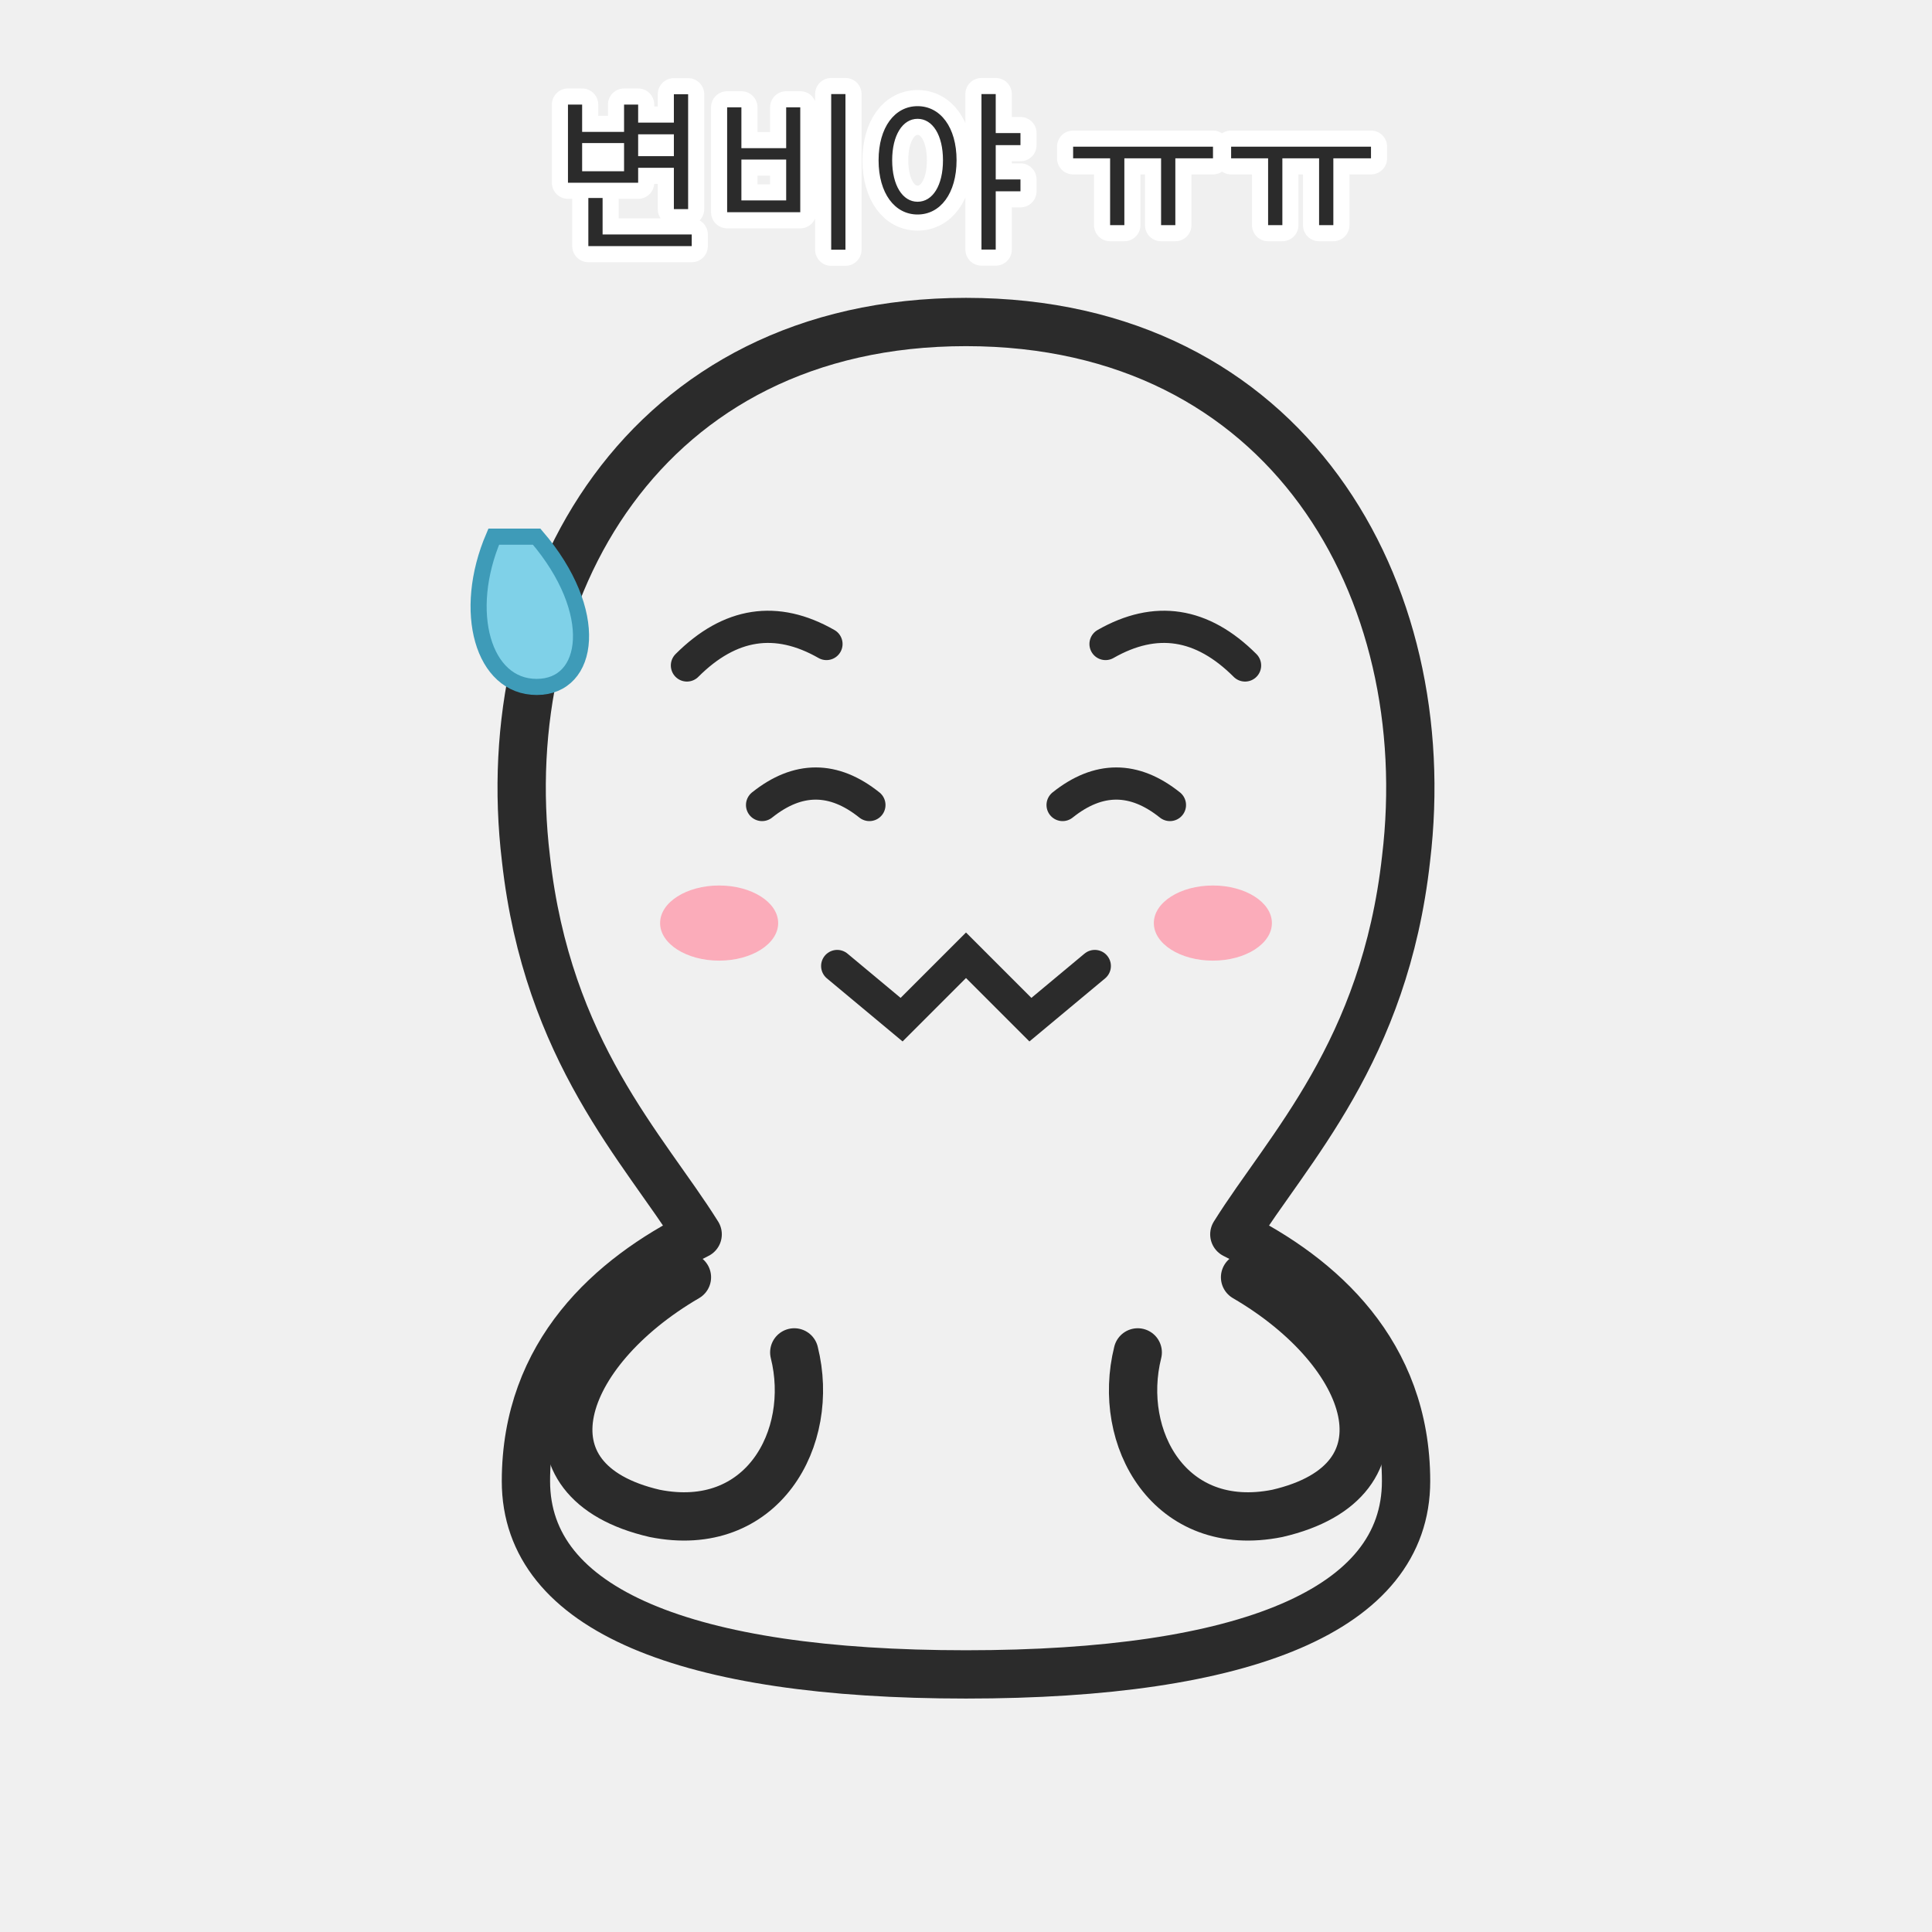
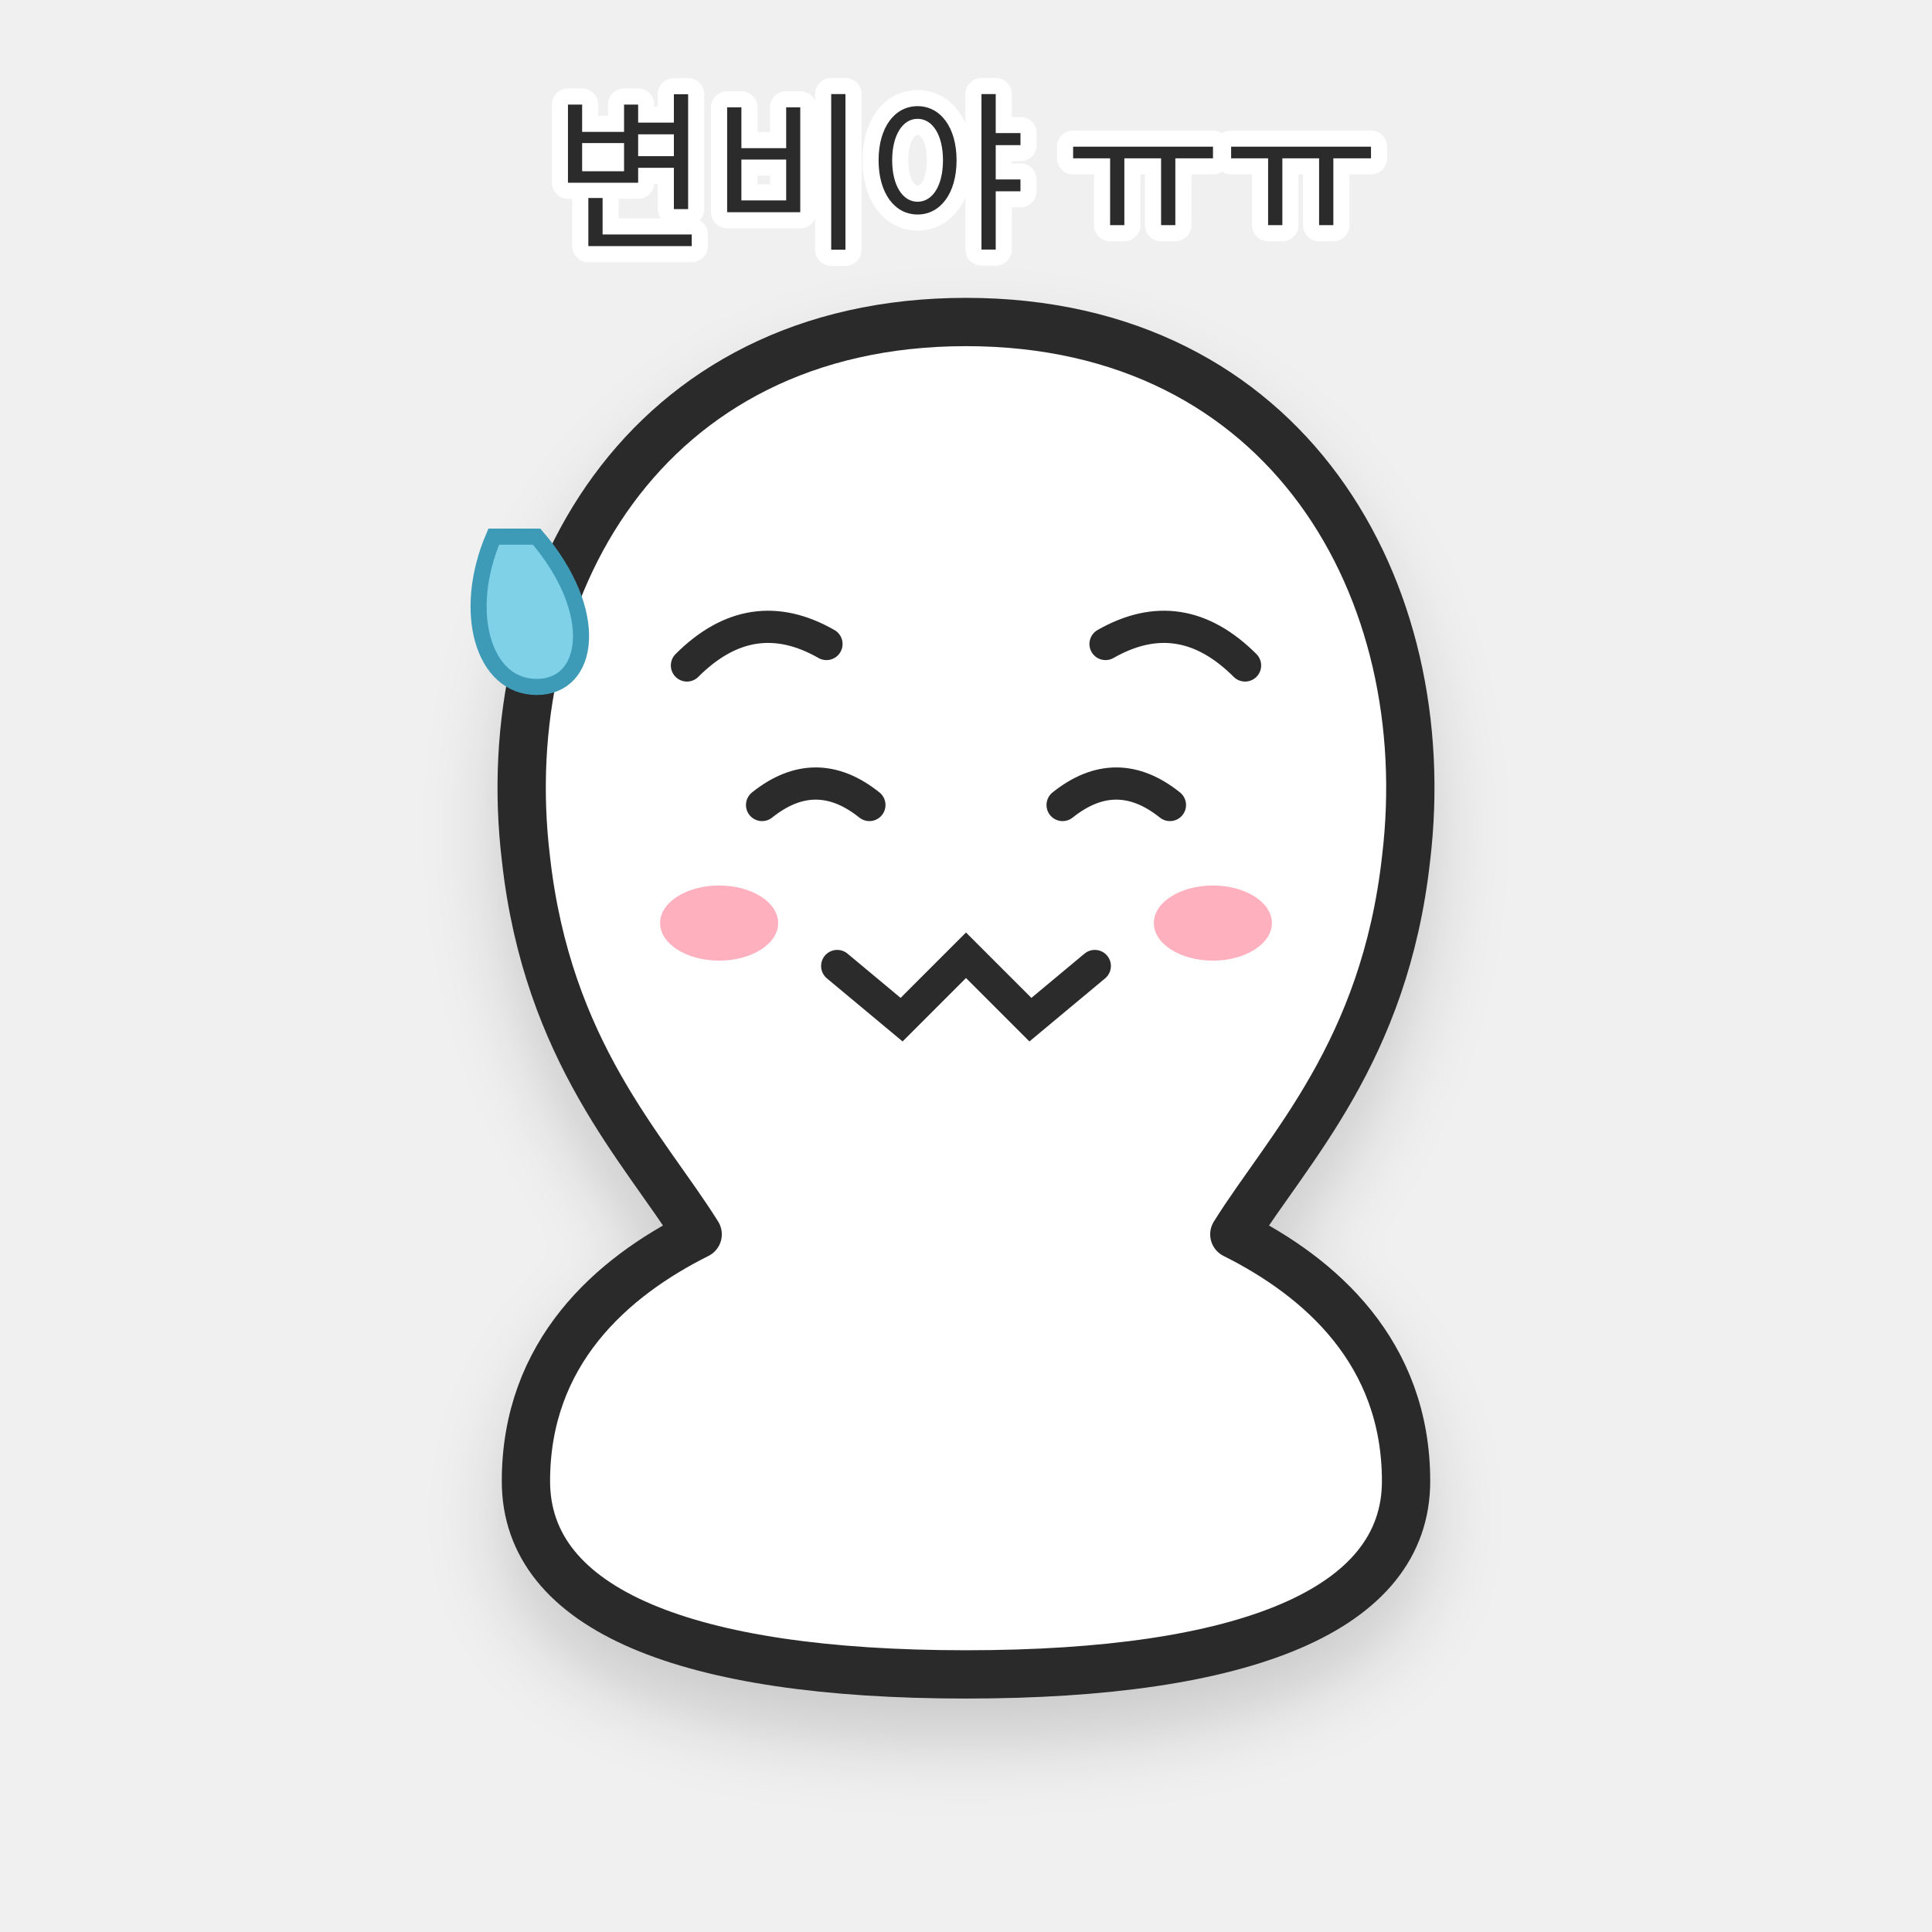
<svg xmlns="http://www.w3.org/2000/svg" width="360" height="360" viewBox="0 0 360 360">
-   <g fill="none" stroke="#2B2B2B" stroke-width="9" stroke-linecap="round" stroke-linejoin="round">
-     <path d="M180,60 C240,60 268,110 262,160 C258,196 240,214 230,230 C246,238 262,252 262,276 C262,300 232,312 180,312 C128,312 98,300 98,276 C98,252 114,238 130,230 C120,214 102,196 98,160 C92,110 120,60 180,60 Z" />
-     <path d="M128,238 C104,252 96,276 122,282 C142,286 152,268 148,252 M232,238 C256,252 264,276 238,282 C218,286 208,268 212,252" />
+   <defs>
+     <filter id="dropshadow" x="-30%" y="-20%" width="160%" height="150%">
+       <feDropShadow dx="0" dy="8" stdDeviation="7" flood-color="#000000" flood-opacity="0.16" />
+     </filter>
+   </defs>
+   <g filter="url(#dropshadow)">
+     <g fill="#FFFFFF" stroke="#2B2B2B" stroke-width="9" stroke-linejoin="round" stroke-linecap="round">
+       <path d="M128,238 C104,252 96,276 122,282 C142,286 152,268 148,252 M232,238 C256,252 264,276 238,282 C218,286 208,268 212,252" />
+       <path d="M180,60 C240,60 268,110 262,160 C258,196 240,214 230,230 C246,238 262,252 262,276 C262,300 232,312 180,312 C128,312 98,300 98,276 C98,252 114,238 130,230 C120,214 102,196 98,160 C92,110 120,60 180,60 Z" />
+     </g>
  </g>
  <path d="M128,124 Q140,112 154,120" fill="none" stroke="#2B2B2B" stroke-width="6" stroke-linecap="round" />
  <path d="M232,124 Q220,112 206,120" fill="none" stroke="#2B2B2B" stroke-width="6" stroke-linecap="round" />
  <path d="M142,150 Q152,142 162,150" fill="none" stroke="#2B2B2B" stroke-width="6" stroke-linecap="round" />
  <path d="M198,150 Q208,142 218,150" fill="none" stroke="#2B2B2B" stroke-width="6" stroke-linecap="round" />
  <path d="M156,180 L168,190 L180,178 L192,190 L204,180" fill="none" stroke="#2B2B2B" stroke-width="6" stroke-linecap="round" />
  <ellipse cx="134" cy="172" rx="11" ry="7" fill="#FF8FA3" opacity="0.7" />
  <ellipse cx="226" cy="172" rx="11" ry="7" fill="#FF8FA3" opacity="0.7" />
  <path d="M92,100 C86,114 90,128 100,128 C110,128 112,114 100,100 Z" fill="#7FD1E8" stroke="#3E9BB8" stroke-width="3" />
  <text x="180" y="44" text-anchor="middle" font-family="Jua" font-size="32" fill="#2B2B2B" stroke="#ffffff" stroke-width="6" paint-order="stroke" stroke-linejoin="round">변비야 ㅠㅠ</text>
</svg>
